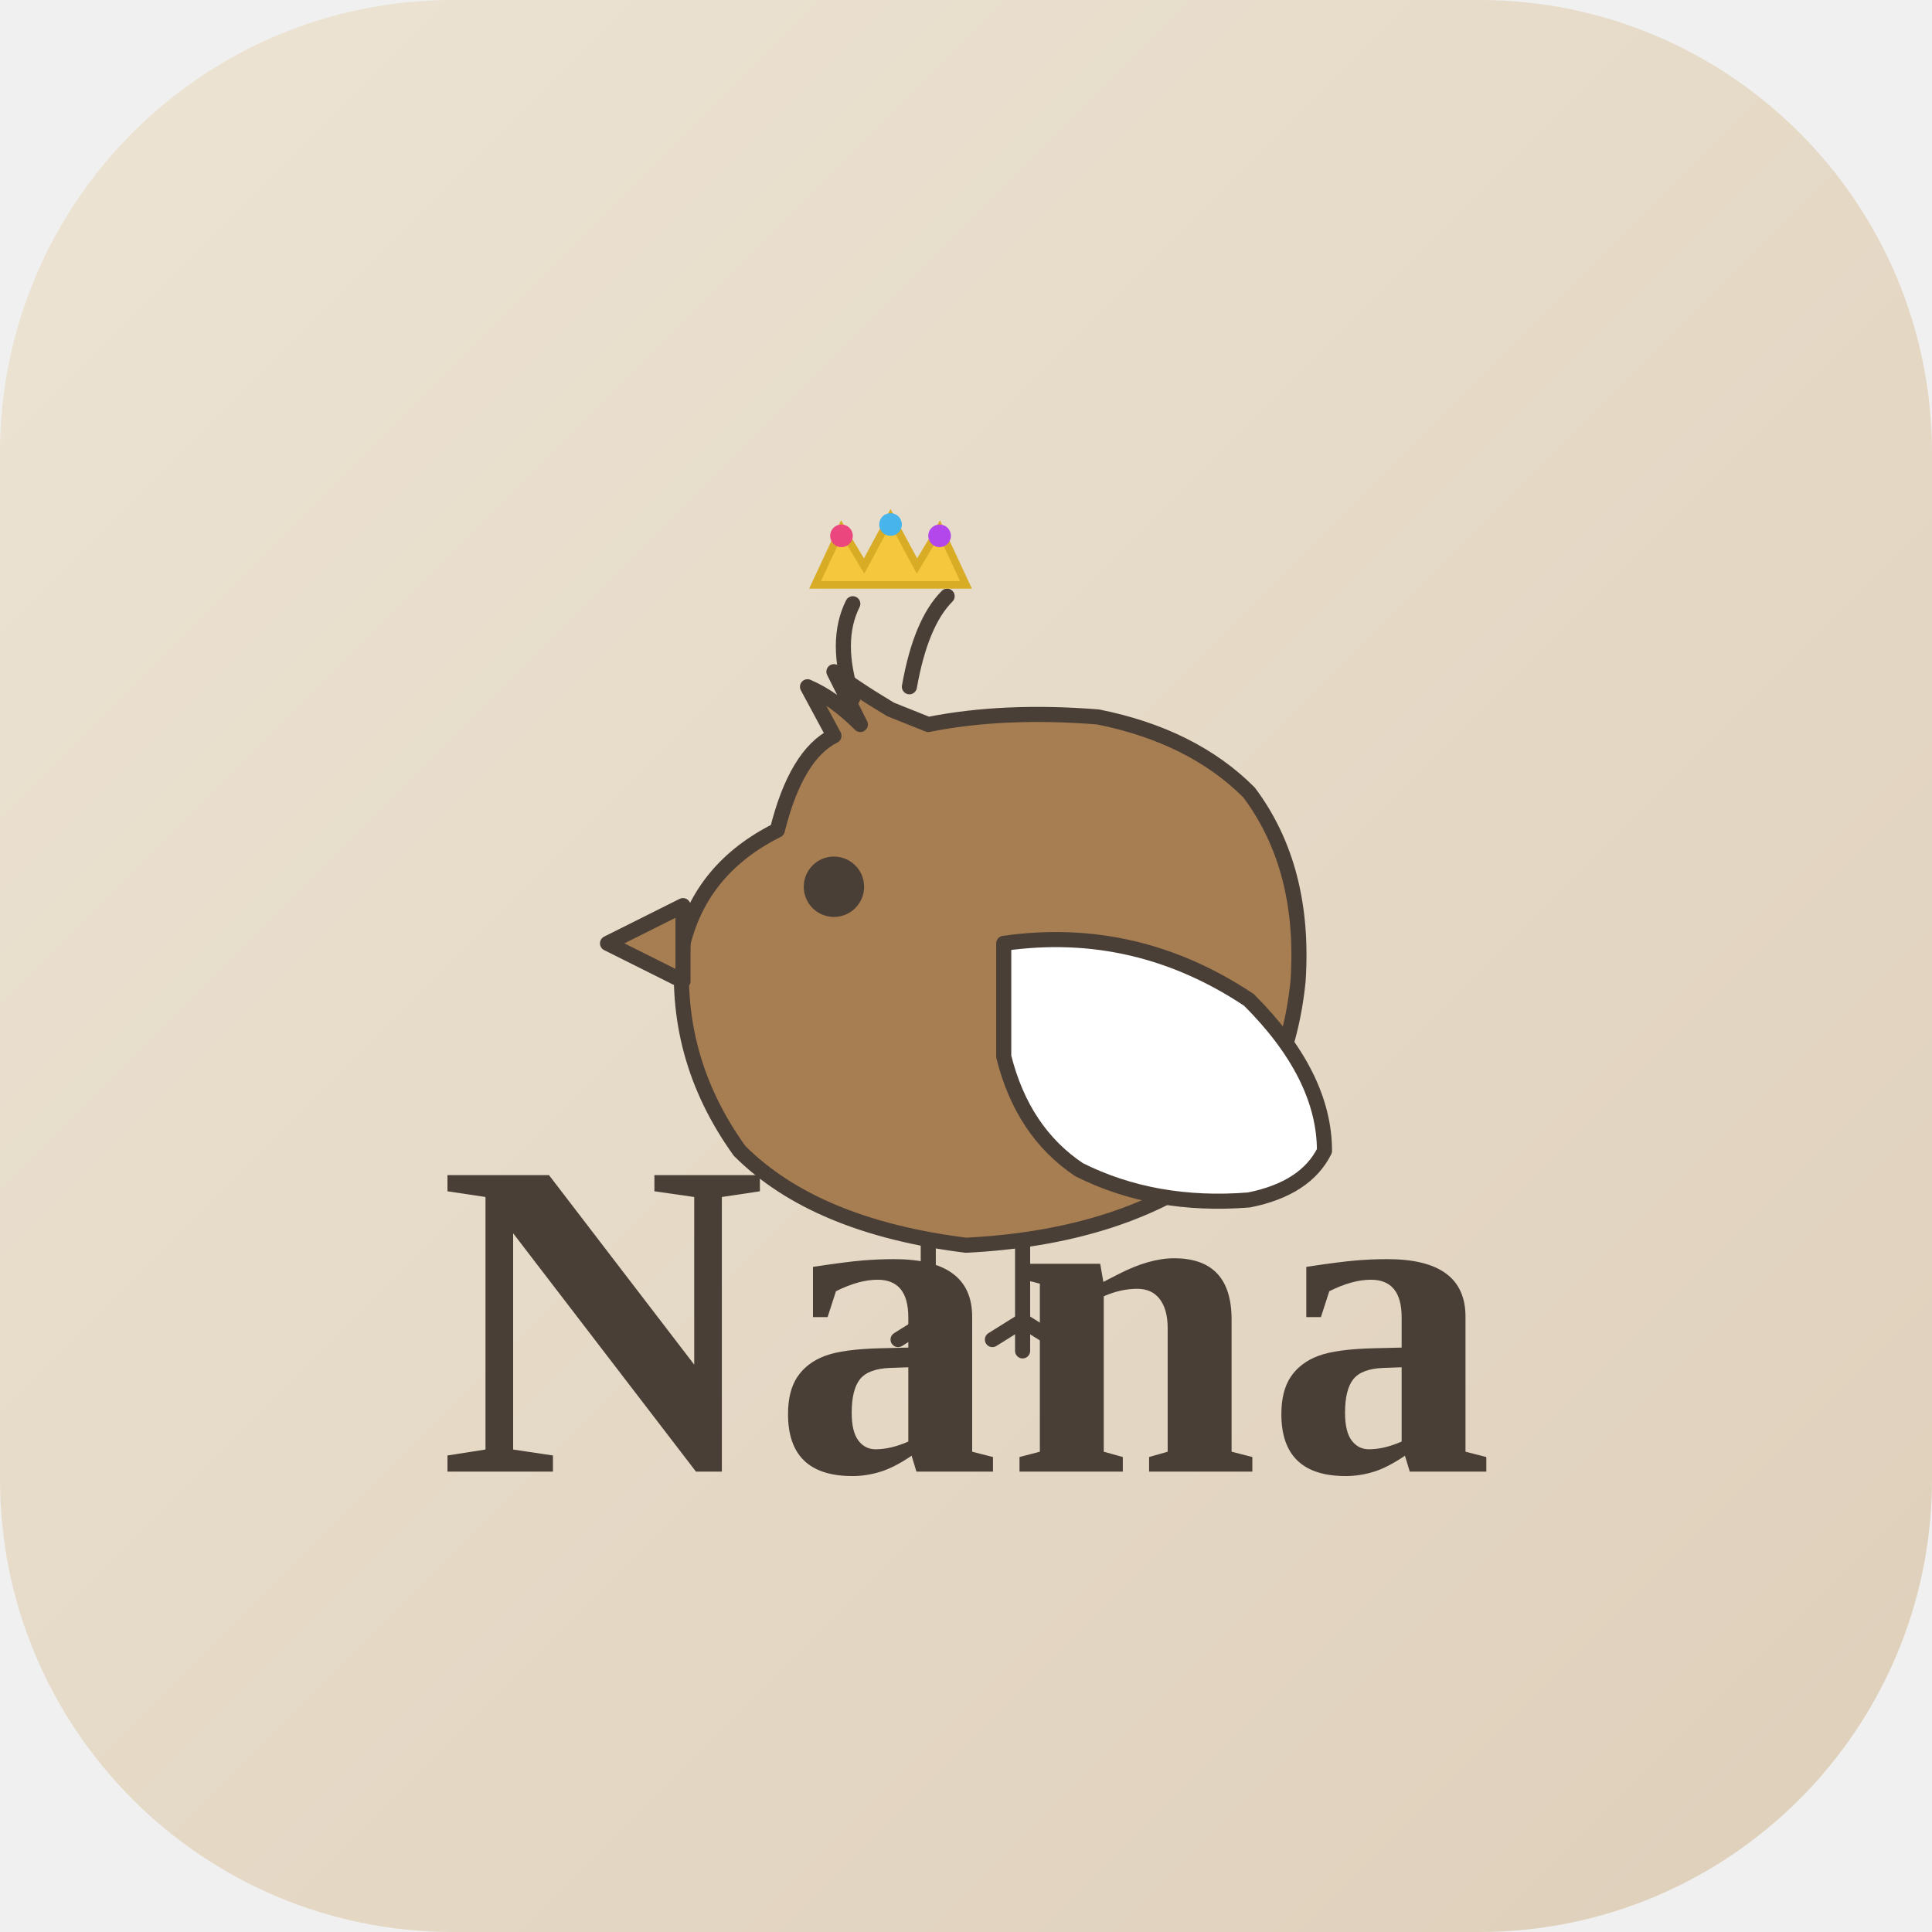
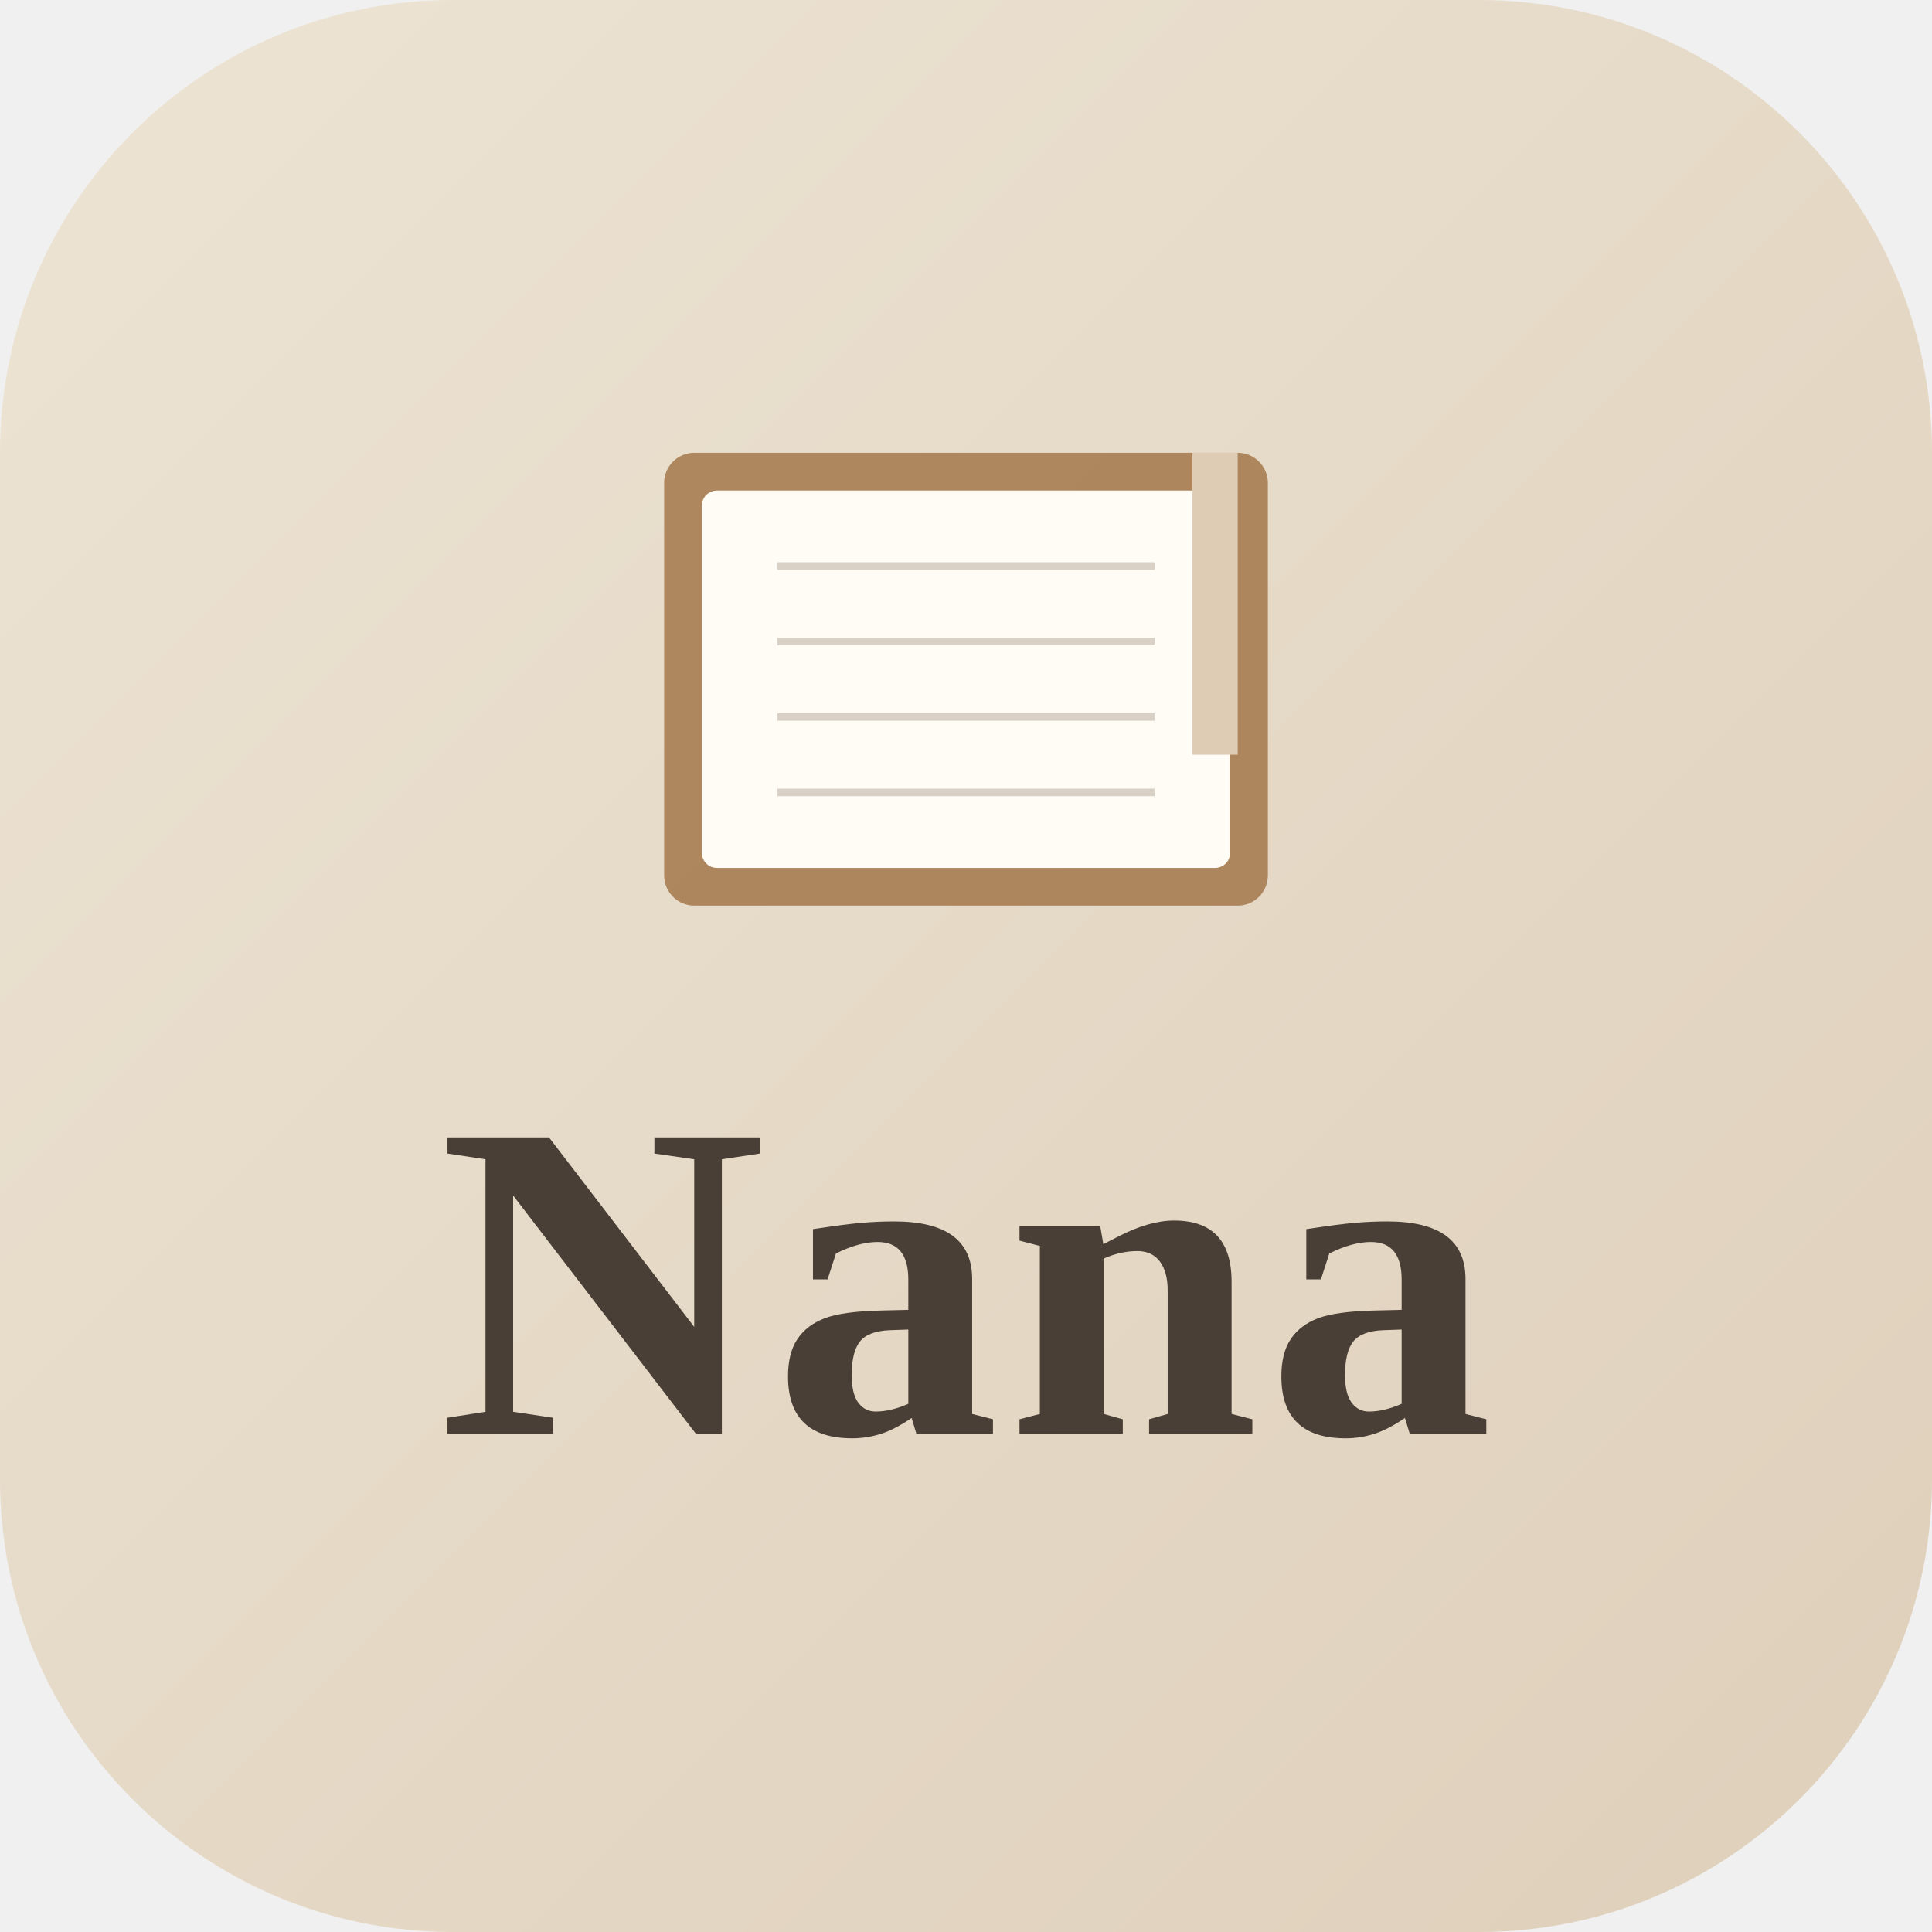
<svg xmlns="http://www.w3.org/2000/svg" viewBox="0 0 512 512">
  <defs>
    <linearGradient id="warmBeigeGradient512" x1="0%" y1="0%" x2="100%" y2="100%">
      <stop offset="0%" style="stop-color:hsl(40 40% 88%);stop-opacity:1" />
      <stop offset="100%" style="stop-color:hsl(35 35% 80%);stop-opacity:1" />
    </linearGradient>
  </defs>
  <rect width="512" height="512" rx="120" fill="url(#warmBeigeGradient512)" />
-   <g transform="translate(256, 250)">
-     <path d="M -50,-30              Q -70,-20 -75,0              Q -78,30 -60,55              Q -40,75 0,80              Q 40,78 65,60              Q 85,40 88,10              Q 90,-20 75,-40              Q 60,-55 35,-60              Q 10,-62 -10,-58              L -20,-62              Q -30,-68 -35,-72              L -28,-58              Q -35,-65 -42,-68              L -35,-55              Q -45,-50 -50,-30 Z" fill="hsl(30 34% 49%)" stroke="hsl(28 16% 25%)" stroke-width="4" stroke-linejoin="round" />
-     <path d="M 10,0              Q 45,-5 75,15              Q 95,35 95,55              Q 90,65 75,68              Q 50,70 30,60              Q 15,50 10,30              L 10,0 Z" fill="white" stroke="hsl(28 16% 25%)" stroke-width="4" stroke-linejoin="round" />
-     <circle cx="-35" cy="-15" r="8" fill="hsl(28 16% 25%)" />
-     <path d="M -75,-10 L -95,0 L -75,10 Z" fill="hsl(30 34% 49%)" stroke="hsl(28 16% 25%)" stroke-width="4" stroke-linejoin="round" />
-     <g stroke="hsl(28 16% 25%)" stroke-width="4" stroke-linecap="round" fill="none">
-       <line x1="-10" y1="80" x2="-10" y2="100" />
-       <path d="M -10,100 L -18,105 M -10,100 L -10,108 M -10,100 L -2,105" />
-       <line x1="15" y1="80" x2="15" y2="100" />
-       <path d="M 15,100 L 7,105 M 15,100 L 15,108 M 15,100 L 23,105" />
-     </g>
-     <g stroke="hsl(28 16% 25%)" stroke-width="4" stroke-linecap="round" fill="none">
-       <path d="M -30,-65 Q -35,-80 -30,-90" />
-       <path d="M -15,-68 Q -12,-85 -5,-92" />
-     </g>
-     <g transform="translate(-20, -95)">
-       <path d="M -20,0 L -13,-15 L -7,-5 L 0,-18 L 7,-5 L 13,-15 L 20,0 Z" fill="hsl(45 90% 60%)" stroke="hsl(45 70% 50%)" stroke-width="2" />
-       <circle cx="-13" cy="-13" r="3" fill="hsl(340 80% 60%)" />
-       <circle cx="0" cy="-16" r="3" fill="hsl(200 80% 60%)" />
-       <circle cx="13" cy="-13" r="3" fill="hsl(280 80% 60%)" />
-     </g>
+   <g transform="translate(256, 180)">
+     <rect x="-80" y="-60" width="160" height="120" rx="8" fill="hsl(30 34% 49%)" opacity="0.9" />
+     <rect x="-70" y="-50" width="140" height="100" rx="4" fill="hsl(42 100% 98%)" />
+     <line x1="-50" y1="-30" x2="50" y2="-30" stroke="hsl(32 18% 42%)" stroke-width="2" opacity="0.3" />
+     <line x1="-50" y1="-10" x2="50" y2="-10" stroke="hsl(32 18% 42%)" stroke-width="2" opacity="0.3" />
+     <line x1="-50" y1="10" x2="50" y2="10" stroke="hsl(32 18% 42%)" stroke-width="2" opacity="0.3" />
+     <line x1="-50" y1="30" x2="50" y2="30" stroke="hsl(32 18% 42%)" stroke-width="2" opacity="0.3" />
+     <rect x="60" y="-60" width="12" height="80" fill="hsl(33 39% 79%)" />
  </g>
-   <text x="256" y="390" font-size="120" font-weight="700" text-anchor="middle" font-family="Georgia, 'Times New Roman', serif" fill="hsl(28 16% 25%)" letter-spacing="2">Nana</text>
+   <text x="256" y="380" font-size="120" font-weight="700" text-anchor="middle" font-family="Georgia, 'Times New Roman', serif" fill="hsl(28 16% 25%)" letter-spacing="2">Nana</text>
</svg>
